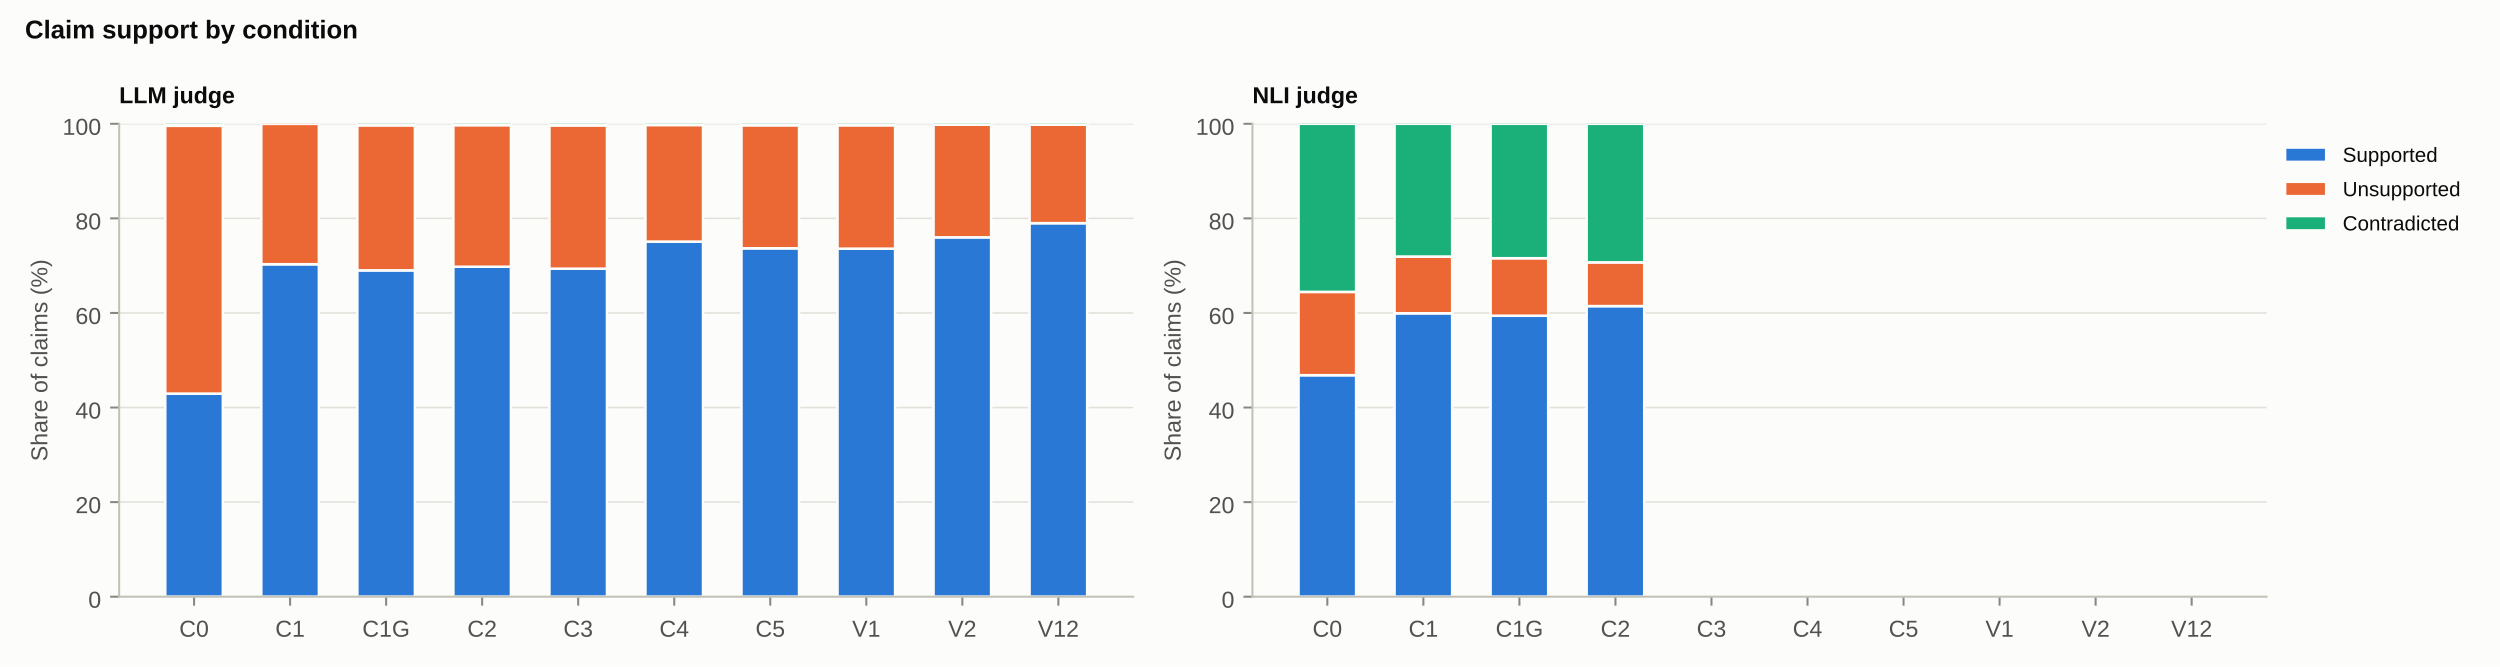
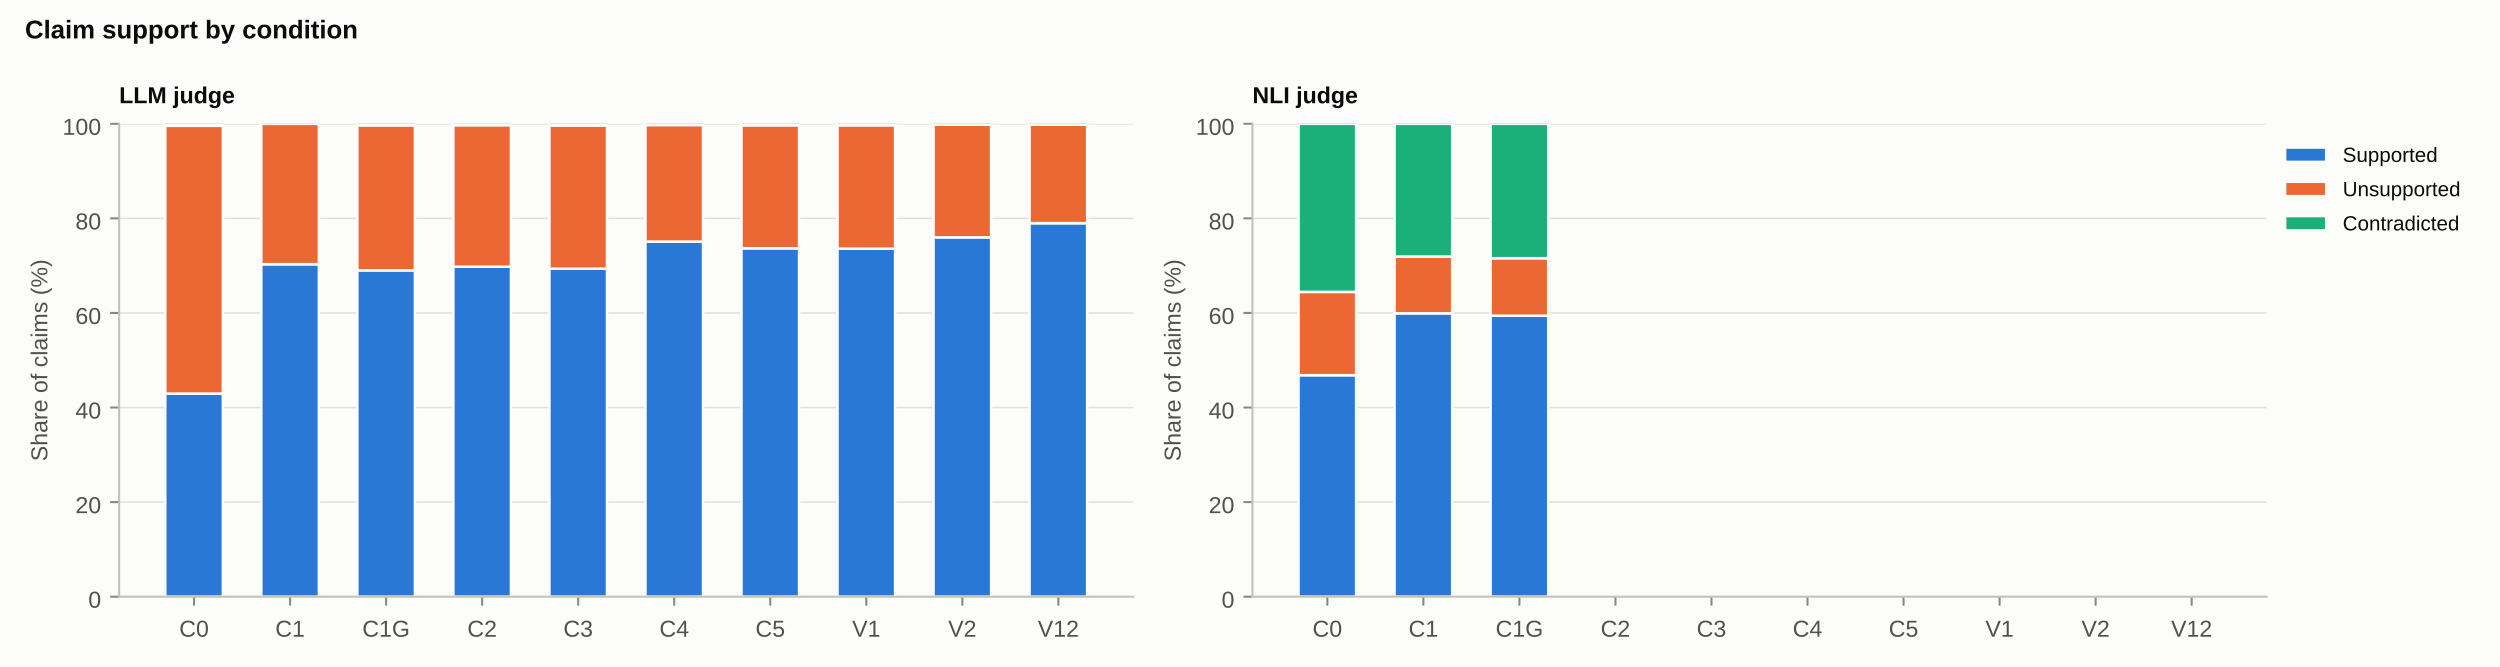
<svg xmlns="http://www.w3.org/2000/svg" xmlns:xlink="http://www.w3.org/1999/xlink" width="972pt" height="259.2pt" viewBox="0 0 972 259.2" version="1.1">
  <defs>
    <style type="text/css">*{stroke-linejoin: round; stroke-linecap: butt}</style>
  </defs>
  <g id="figure_1">
    <g id="patch_1">
      <path d="M 0 259.2  L 972 259.2  L 972 0  L 0 0  z " style="fill: #fcfcfb" />
    </g>
    <g id="axes_1">
      <g id="patch_2">
        <path d="M 46.325 231.995  L 440.62 231.995  L 440.62 48.135  L 46.325 48.135  z " style="fill: #fcfcfb" />
      </g>
      <g id="matplotlib.axis_1">
        <g id="xtick_1">
          <g id="line2d_1">
            <defs>
-               <path id="md20296c66f" d="M 0 0  L 0 3.5  " style="stroke: #898781; stroke-width: 0.8" />
+               <path id="m4a6502b4ae" d="M 0 0  L 0 3.5  " style="stroke: #898781; stroke-width: 0.8" />
            </defs>
            <g>
-               <use xlink:href="#md20296c66f" x="75.449" y="231.995" style="fill: #898781; stroke: #898781; stroke-width: 0.8" />
+               <use xlink:href="#m4a6502b4ae" x="75.449" y="231.995" style="fill: #898781; stroke: #898781; stroke-width: 0.8" />
            </g>
          </g>
          <g id="text_1">
            <text style="font-size: 9px; font-family: 'Helvetica Neue', 'Arial', 'DejaVu Sans', sans-serif; text-anchor: middle; fill: #52514e" x="75.449" y="247.563" transform="rotate(-0 75.44906 247.563)">C0</text>
          </g>
        </g>
        <g id="xtick_2">
          <g id="line2d_2">
            <g>
-               <use xlink:href="#md20296c66f" x="112.788" y="231.995" style="fill: #898781; stroke: #898781; stroke-width: 0.8" />
+               <use xlink:href="#m4a6502b4ae" x="112.788" y="231.995" style="fill: #898781; stroke: #898781; stroke-width: 0.8" />
            </g>
          </g>
          <g id="text_2">
            <text style="font-size: 9px; font-family: 'Helvetica Neue', 'Arial', 'DejaVu Sans', sans-serif; text-anchor: middle; fill: #52514e" x="112.788" y="247.563" transform="rotate(-0 112.7876 247.563)">C1</text>
          </g>
        </g>
        <g id="xtick_3">
          <g id="line2d_3">
            <g>
-               <use xlink:href="#md20296c66f" x="150.126" y="231.995" style="fill: #898781; stroke: #898781; stroke-width: 0.8" />
+               <use xlink:href="#m4a6502b4ae" x="150.126" y="231.995" style="fill: #898781; stroke: #898781; stroke-width: 0.8" />
            </g>
          </g>
          <g id="text_3">
            <text style="font-size: 9px; font-family: 'Helvetica Neue', 'Arial', 'DejaVu Sans', sans-serif; text-anchor: middle; fill: #52514e" x="150.126" y="247.563" transform="rotate(-0 150.1261 247.563)">C1G</text>
          </g>
        </g>
        <g id="xtick_4">
          <g id="line2d_4">
            <g>
-               <use xlink:href="#md20296c66f" x="187.465" y="231.995" style="fill: #898781; stroke: #898781; stroke-width: 0.8" />
+               <use xlink:href="#m4a6502b4ae" x="187.465" y="231.995" style="fill: #898781; stroke: #898781; stroke-width: 0.8" />
            </g>
          </g>
          <g id="text_4">
            <text style="font-size: 9px; font-family: 'Helvetica Neue', 'Arial', 'DejaVu Sans', sans-serif; text-anchor: middle; fill: #52514e" x="187.465" y="247.563" transform="rotate(-0 187.4647 247.563)">C2</text>
          </g>
        </g>
        <g id="xtick_5">
          <g id="line2d_5">
            <g>
-               <use xlink:href="#md20296c66f" x="224.803" y="231.995" style="fill: #898781; stroke: #898781; stroke-width: 0.8" />
+               <use xlink:href="#m4a6502b4ae" x="224.803" y="231.995" style="fill: #898781; stroke: #898781; stroke-width: 0.8" />
            </g>
          </g>
          <g id="text_5">
            <text style="font-size: 9px; font-family: 'Helvetica Neue', 'Arial', 'DejaVu Sans', sans-serif; text-anchor: middle; fill: #52514e" x="224.803" y="247.563" transform="rotate(-0 224.8032 247.563)">C3</text>
          </g>
        </g>
        <g id="xtick_6">
          <g id="line2d_6">
            <g>
-               <use xlink:href="#md20296c66f" x="262.142" y="231.995" style="fill: #898781; stroke: #898781; stroke-width: 0.8" />
+               <use xlink:href="#m4a6502b4ae" x="262.142" y="231.995" style="fill: #898781; stroke: #898781; stroke-width: 0.8" />
            </g>
          </g>
          <g id="text_6">
            <text style="font-size: 9px; font-family: 'Helvetica Neue', 'Arial', 'DejaVu Sans', sans-serif; text-anchor: middle; fill: #52514e" x="262.142" y="247.563" transform="rotate(-0 262.1418 247.563)">C4</text>
          </g>
        </g>
        <g id="xtick_7">
          <g id="line2d_7">
            <g>
-               <use xlink:href="#md20296c66f" x="299.48" y="231.995" style="fill: #898781; stroke: #898781; stroke-width: 0.8" />
+               <use xlink:href="#m4a6502b4ae" x="299.48" y="231.995" style="fill: #898781; stroke: #898781; stroke-width: 0.8" />
            </g>
          </g>
          <g id="text_7">
            <text style="font-size: 9px; font-family: 'Helvetica Neue', 'Arial', 'DejaVu Sans', sans-serif; text-anchor: middle; fill: #52514e" x="299.48" y="247.563" transform="rotate(-0 299.4803 247.563)">C5</text>
          </g>
        </g>
        <g id="xtick_8">
          <g id="line2d_8">
            <g>
-               <use xlink:href="#md20296c66f" x="336.819" y="231.995" style="fill: #898781; stroke: #898781; stroke-width: 0.8" />
+               <use xlink:href="#m4a6502b4ae" x="336.819" y="231.995" style="fill: #898781; stroke: #898781; stroke-width: 0.8" />
            </g>
          </g>
          <g id="text_8">
            <text style="font-size: 9px; font-family: 'Helvetica Neue', 'Arial', 'DejaVu Sans', sans-serif; text-anchor: middle; fill: #52514e" x="336.819" y="247.563" transform="rotate(-0 336.8189 247.563)">V1</text>
          </g>
        </g>
        <g id="xtick_9">
          <g id="line2d_9">
            <g>
-               <use xlink:href="#md20296c66f" x="374.157" y="231.995" style="fill: #898781; stroke: #898781; stroke-width: 0.8" />
+               <use xlink:href="#m4a6502b4ae" x="374.157" y="231.995" style="fill: #898781; stroke: #898781; stroke-width: 0.8" />
            </g>
          </g>
          <g id="text_9">
            <text style="font-size: 9px; font-family: 'Helvetica Neue', 'Arial', 'DejaVu Sans', sans-serif; text-anchor: middle; fill: #52514e" x="374.157" y="247.563" transform="rotate(-0 374.1574 247.563)">V2</text>
          </g>
        </g>
        <g id="xtick_10">
          <g id="line2d_10">
            <g>
-               <use xlink:href="#md20296c66f" x="411.496" y="231.995" style="fill: #898781; stroke: #898781; stroke-width: 0.8" />
+               <use xlink:href="#m4a6502b4ae" x="411.496" y="231.995" style="fill: #898781; stroke: #898781; stroke-width: 0.8" />
            </g>
          </g>
          <g id="text_10">
            <text style="font-size: 9px; font-family: 'Helvetica Neue', 'Arial', 'DejaVu Sans', sans-serif; text-anchor: middle; fill: #52514e" x="411.496" y="247.563" transform="rotate(-0 411.4959 247.563)">V12</text>
          </g>
        </g>
      </g>
      <g id="matplotlib.axis_2">
        <g id="ytick_1">
          <g id="line2d_11">
-             <path d="M 46.325 231.995  L 440.62 231.995  " clip-path="url(#pd734e4da04)" style="fill: none; stroke: #e1e0d9; stroke-width: 0.6; stroke-linecap: square" />
+             <path d="M 46.325 231.995  L 440.62 231.995  " clip-path="url(#pca7b2b2ec9)" style="fill: none; stroke: #e1e0d9; stroke-width: 0.6; stroke-linecap: square" />
          </g>
          <g id="line2d_12">
            <defs>
-               <path id="m1ca0951f02" d="M 0 0  L -3.5 0  " style="stroke: #898781; stroke-width: 0.8" />
+               <path id="m56d57e7779" d="M 0 0  L -3.5 0  " style="stroke: #898781; stroke-width: 0.8" />
            </defs>
            <g>
-               <use xlink:href="#m1ca0951f02" x="46.325" y="231.995" style="fill: #898781; stroke: #898781; stroke-width: 0.8" />
+               <use xlink:href="#m56d57e7779" x="46.325" y="231.995" style="fill: #898781; stroke: #898781; stroke-width: 0.8" />
            </g>
          </g>
          <g id="text_11">
            <text style="font-size: 9px; font-family: 'Helvetica Neue', 'Arial', 'DejaVu Sans', sans-serif; text-anchor: end; fill: #52514e" x="39.325" y="236.279" transform="rotate(-0 39.325 236.279)">0</text>
          </g>
        </g>
        <g id="ytick_2">
          <g id="line2d_13">
-             <path d="M 46.325 195.223  L 440.62 195.223  " clip-path="url(#pd734e4da04)" style="fill: none; stroke: #e1e0d9; stroke-width: 0.6; stroke-linecap: square" />
+             <path d="M 46.325 195.223  L 440.62 195.223  " clip-path="url(#pca7b2b2ec9)" style="fill: none; stroke: #e1e0d9; stroke-width: 0.6; stroke-linecap: square" />
          </g>
          <g id="line2d_14">
            <g>
-               <use xlink:href="#m1ca0951f02" x="46.325" y="195.223" style="fill: #898781; stroke: #898781; stroke-width: 0.8" />
+               <use xlink:href="#m56d57e7779" x="46.325" y="195.223" style="fill: #898781; stroke: #898781; stroke-width: 0.8" />
            </g>
          </g>
          <g id="text_12">
            <text style="font-size: 9px; font-family: 'Helvetica Neue', 'Arial', 'DejaVu Sans', sans-serif; text-anchor: end; fill: #52514e" x="39.325" y="199.507" transform="rotate(-0 39.325 199.507)">20</text>
          </g>
        </g>
        <g id="ytick_3">
          <g id="line2d_15">
-             <path d="M 46.325 158.451  L 440.62 158.451  " clip-path="url(#pd734e4da04)" style="fill: none; stroke: #e1e0d9; stroke-width: 0.6; stroke-linecap: square" />
+             <path d="M 46.325 158.451  L 440.62 158.451  " clip-path="url(#pca7b2b2ec9)" style="fill: none; stroke: #e1e0d9; stroke-width: 0.6; stroke-linecap: square" />
          </g>
          <g id="line2d_16">
            <g>
-               <use xlink:href="#m1ca0951f02" x="46.325" y="158.451" style="fill: #898781; stroke: #898781; stroke-width: 0.8" />
+               <use xlink:href="#m56d57e7779" x="46.325" y="158.451" style="fill: #898781; stroke: #898781; stroke-width: 0.8" />
            </g>
          </g>
          <g id="text_13">
            <text style="font-size: 9px; font-family: 'Helvetica Neue', 'Arial', 'DejaVu Sans', sans-serif; text-anchor: end; fill: #52514e" x="39.325" y="162.735" transform="rotate(-0 39.325 162.735)">40</text>
          </g>
        </g>
        <g id="ytick_4">
          <g id="line2d_17">
-             <path d="M 46.325 121.679  L 440.62 121.679  " clip-path="url(#pd734e4da04)" style="fill: none; stroke: #e1e0d9; stroke-width: 0.6; stroke-linecap: square" />
+             <path d="M 46.325 121.679  L 440.62 121.679  " clip-path="url(#pca7b2b2ec9)" style="fill: none; stroke: #e1e0d9; stroke-width: 0.6; stroke-linecap: square" />
          </g>
          <g id="line2d_18">
            <g>
-               <use xlink:href="#m1ca0951f02" x="46.325" y="121.679" style="fill: #898781; stroke: #898781; stroke-width: 0.8" />
+               <use xlink:href="#m56d57e7779" x="46.325" y="121.679" style="fill: #898781; stroke: #898781; stroke-width: 0.8" />
            </g>
          </g>
          <g id="text_14">
            <text style="font-size: 9px; font-family: 'Helvetica Neue', 'Arial', 'DejaVu Sans', sans-serif; text-anchor: end; fill: #52514e" x="39.325" y="125.963" transform="rotate(-0 39.325 125.963)">60</text>
          </g>
        </g>
        <g id="ytick_5">
          <g id="line2d_19">
-             <path d="M 46.325 84.907  L 440.62 84.907  " clip-path="url(#pd734e4da04)" style="fill: none; stroke: #e1e0d9; stroke-width: 0.6; stroke-linecap: square" />
+             <path d="M 46.325 84.907  L 440.62 84.907  " clip-path="url(#pca7b2b2ec9)" style="fill: none; stroke: #e1e0d9; stroke-width: 0.6; stroke-linecap: square" />
          </g>
          <g id="line2d_20">
            <g>
-               <use xlink:href="#m1ca0951f02" x="46.325" y="84.907" style="fill: #898781; stroke: #898781; stroke-width: 0.8" />
+               <use xlink:href="#m56d57e7779" x="46.325" y="84.907" style="fill: #898781; stroke: #898781; stroke-width: 0.8" />
            </g>
          </g>
          <g id="text_15">
            <text style="font-size: 9px; font-family: 'Helvetica Neue', 'Arial', 'DejaVu Sans', sans-serif; text-anchor: end; fill: #52514e" x="39.325" y="89.191" transform="rotate(-0 39.325 89.191)">80</text>
          </g>
        </g>
        <g id="ytick_6">
          <g id="line2d_21">
-             <path d="M 46.325 48.135  L 440.62 48.135  " clip-path="url(#pd734e4da04)" style="fill: none; stroke: #e1e0d9; stroke-width: 0.6; stroke-linecap: square" />
+             <path d="M 46.325 48.135  L 440.62 48.135  " clip-path="url(#pca7b2b2ec9)" style="fill: none; stroke: #e1e0d9; stroke-width: 0.6; stroke-linecap: square" />
          </g>
          <g id="line2d_22">
            <g>
-               <use xlink:href="#m1ca0951f02" x="46.325" y="48.135" style="fill: #898781; stroke: #898781; stroke-width: 0.8" />
+               <use xlink:href="#m56d57e7779" x="46.325" y="48.135" style="fill: #898781; stroke: #898781; stroke-width: 0.8" />
            </g>
          </g>
          <g id="text_16">
            <text style="font-size: 9px; font-family: 'Helvetica Neue', 'Arial', 'DejaVu Sans', sans-serif; text-anchor: end; fill: #52514e" x="39.325" y="52.419" transform="rotate(-0 39.325 52.419)">100</text>
          </g>
        </g>
        <g id="text_17">
          <text style="font-size: 9px; font-family: 'Helvetica Neue', 'Arial', 'DejaVu Sans', sans-serif; text-anchor: middle; fill: #52514e" x="18.398" y="140.065" transform="rotate(-90 18.39769 140.065)">Share of claims (%)</text>
        </g>
      </g>
      <g id="patch_3">
-         <path d="M 64.248 231.995  L 86.651 231.995  L 86.651 153.038  L 64.248 153.038  z " clip-path="url(#pd734e4da04)" style="fill: #2a78d6; stroke: #fcfcfb; stroke-linejoin: miter" />
+         <path d="M 64.248 231.995  L 86.651 231.995  L 86.651 153.038  L 64.248 153.038  z " clip-path="url(#pca7b2b2ec9)" style="fill: #2a78d6; stroke: #fcfcfb; stroke-linejoin: miter" />
      </g>
      <g id="patch_4">
-         <path d="M 101.586 231.995  L 123.989 231.995  L 123.989 102.733  L 101.586 102.733  z " clip-path="url(#pd734e4da04)" style="fill: #2a78d6; stroke: #fcfcfb; stroke-linejoin: miter" />
+         <path d="M 101.586 231.995  L 123.989 231.995  L 123.989 102.733  L 101.586 102.733  z " clip-path="url(#pca7b2b2ec9)" style="fill: #2a78d6; stroke: #fcfcfb; stroke-linejoin: miter" />
      </g>
      <g id="patch_5">
-         <path d="M 138.925 231.995  L 161.328 231.995  L 161.328 105.115  L 138.925 105.115  z " clip-path="url(#pd734e4da04)" style="fill: #2a78d6; stroke: #fcfcfb; stroke-linejoin: miter" />
+         <path d="M 138.925 231.995  L 161.328 231.995  L 161.328 105.115  L 138.925 105.115  z " clip-path="url(#pca7b2b2ec9)" style="fill: #2a78d6; stroke: #fcfcfb; stroke-linejoin: miter" />
      </g>
      <g id="patch_6">
-         <path d="M 176.263 231.995  L 198.666 231.995  L 198.666 103.709  L 176.263 103.709  z " clip-path="url(#pd734e4da04)" style="fill: #2a78d6; stroke: #fcfcfb; stroke-linejoin: miter" />
+         <path d="M 176.263 231.995  L 198.666 231.995  L 198.666 103.709  L 176.263 103.709  z " clip-path="url(#pca7b2b2ec9)" style="fill: #2a78d6; stroke: #fcfcfb; stroke-linejoin: miter" />
      </g>
      <g id="patch_7">
-         <path d="M 213.602 231.995  L 236.005 231.995  L 236.005 104.467  L 213.602 104.467  z " clip-path="url(#pd734e4da04)" style="fill: #2a78d6; stroke: #fcfcfb; stroke-linejoin: miter" />
+         <path d="M 213.602 231.995  L 236.005 231.995  L 236.005 104.467  L 213.602 104.467  z " clip-path="url(#pca7b2b2ec9)" style="fill: #2a78d6; stroke: #fcfcfb; stroke-linejoin: miter" />
      </g>
      <g id="patch_8">
-         <path d="M 250.94 231.995  L 273.343 231.995  L 273.343 93.945  L 250.94 93.945  z " clip-path="url(#pd734e4da04)" style="fill: #2a78d6; stroke: #fcfcfb; stroke-linejoin: miter" />
+         <path d="M 250.94 231.995  L 273.343 231.995  L 273.343 93.945  L 250.94 93.945  z " clip-path="url(#pca7b2b2ec9)" style="fill: #2a78d6; stroke: #fcfcfb; stroke-linejoin: miter" />
      </g>
      <g id="patch_9">
-         <path d="M 288.279 231.995  L 310.682 231.995  L 310.682 96.539  L 288.279 96.539  z " clip-path="url(#pd734e4da04)" style="fill: #2a78d6; stroke: #fcfcfb; stroke-linejoin: miter" />
+         <path d="M 288.279 231.995  L 310.682 231.995  L 310.682 96.539  L 288.279 96.539  z " clip-path="url(#pca7b2b2ec9)" style="fill: #2a78d6; stroke: #fcfcfb; stroke-linejoin: miter" />
      </g>
      <g id="patch_10">
-         <path d="M 325.617 231.995  L 348.02 231.995  L 348.02 96.695  L 325.617 96.695  z " clip-path="url(#pd734e4da04)" style="fill: #2a78d6; stroke: #fcfcfb; stroke-linejoin: miter" />
+         <path d="M 325.617 231.995  L 348.02 231.995  L 348.02 96.695  L 325.617 96.695  z " clip-path="url(#pca7b2b2ec9)" style="fill: #2a78d6; stroke: #fcfcfb; stroke-linejoin: miter" />
      </g>
      <g id="patch_11">
-         <path d="M 362.956 231.995  L 385.359 231.995  L 385.359 92.275  L 362.956 92.275  z " clip-path="url(#pd734e4da04)" style="fill: #2a78d6; stroke: #fcfcfb; stroke-linejoin: miter" />
+         <path d="M 362.956 231.995  L 385.359 231.995  L 385.359 92.275  L 362.956 92.275  z " clip-path="url(#pca7b2b2ec9)" style="fill: #2a78d6; stroke: #fcfcfb; stroke-linejoin: miter" />
      </g>
      <g id="patch_12">
-         <path d="M 400.294 231.995  L 422.697 231.995  L 422.697 86.767  L 400.294 86.767  z " clip-path="url(#pd734e4da04)" style="fill: #2a78d6; stroke: #fcfcfb; stroke-linejoin: miter" />
+         <path d="M 400.294 231.995  L 422.697 231.995  L 422.697 86.767  L 400.294 86.767  z " clip-path="url(#pca7b2b2ec9)" style="fill: #2a78d6; stroke: #fcfcfb; stroke-linejoin: miter" />
      </g>
      <g id="patch_13">
-         <path d="M 64.248 153.038  L 86.651 153.038  L 86.651 48.897  L 64.248 48.897  z " clip-path="url(#pd734e4da04)" style="fill: #eb6834; stroke: #fcfcfb; stroke-linejoin: miter" />
+         <path d="M 64.248 153.038  L 86.651 153.038  L 86.651 48.897  L 64.248 48.897  z " clip-path="url(#pca7b2b2ec9)" style="fill: #eb6834; stroke: #fcfcfb; stroke-linejoin: miter" />
      </g>
      <g id="patch_14">
-         <path d="M 101.586 102.733  L 123.989 102.733  L 123.989 48.135  L 101.586 48.135  z " clip-path="url(#pd734e4da04)" style="fill: #eb6834; stroke: #fcfcfb; stroke-linejoin: miter" />
+         <path d="M 101.586 102.733  L 123.989 102.733  L 123.989 48.135  L 101.586 48.135  z " clip-path="url(#pca7b2b2ec9)" style="fill: #eb6834; stroke: #fcfcfb; stroke-linejoin: miter" />
      </g>
      <g id="patch_15">
-         <path d="M 138.925 105.115  L 161.328 105.115  L 161.328 48.713  L 138.925 48.713  z " clip-path="url(#pd734e4da04)" style="fill: #eb6834; stroke: #fcfcfb; stroke-linejoin: miter" />
+         <path d="M 138.925 105.115  L 161.328 105.115  L 161.328 48.713  L 138.925 48.713  z " clip-path="url(#pca7b2b2ec9)" style="fill: #eb6834; stroke: #fcfcfb; stroke-linejoin: miter" />
      </g>
      <g id="patch_16">
-         <path d="M 176.263 103.709  L 198.666 103.709  L 198.666 48.642  L 176.263 48.642  z " clip-path="url(#pd734e4da04)" style="fill: #eb6834; stroke: #fcfcfb; stroke-linejoin: miter" />
+         <path d="M 176.263 103.709  L 198.666 103.709  L 198.666 48.642  L 176.263 48.642  z " clip-path="url(#pca7b2b2ec9)" style="fill: #eb6834; stroke: #fcfcfb; stroke-linejoin: miter" />
      </g>
      <g id="patch_17">
-         <path d="M 213.602 104.467  L 236.005 104.467  L 236.005 48.76  L 213.602 48.76  z " clip-path="url(#pd734e4da04)" style="fill: #eb6834; stroke: #fcfcfb; stroke-linejoin: miter" />
+         <path d="M 213.602 104.467  L 236.005 104.467  L 236.005 48.76  L 213.602 48.76  z " clip-path="url(#pca7b2b2ec9)" style="fill: #eb6834; stroke: #fcfcfb; stroke-linejoin: miter" />
      </g>
      <g id="patch_18">
-         <path d="M 250.94 93.945  L 273.343 93.945  L 273.343 48.599  L 250.94 48.599  z " clip-path="url(#pd734e4da04)" style="fill: #eb6834; stroke: #fcfcfb; stroke-linejoin: miter" />
+         <path d="M 250.94 93.945  L 273.343 93.945  L 273.343 48.599  L 250.94 48.599  z " clip-path="url(#pca7b2b2ec9)" style="fill: #eb6834; stroke: #fcfcfb; stroke-linejoin: miter" />
      </g>
      <g id="patch_19">
-         <path d="M 288.279 96.539  L 310.682 96.539  L 310.682 48.687  L 288.279 48.687  z " clip-path="url(#pd734e4da04)" style="fill: #eb6834; stroke: #fcfcfb; stroke-linejoin: miter" />
+         <path d="M 288.279 96.539  L 310.682 96.539  L 310.682 48.687  L 288.279 48.687  z " clip-path="url(#pca7b2b2ec9)" style="fill: #eb6834; stroke: #fcfcfb; stroke-linejoin: miter" />
      </g>
      <g id="patch_20">
-         <path d="M 325.617 96.695  L 348.02 96.695  L 348.02 48.691  L 325.617 48.691  z " clip-path="url(#pd734e4da04)" style="fill: #eb6834; stroke: #fcfcfb; stroke-linejoin: miter" />
+         <path d="M 325.617 96.695  L 348.02 96.695  L 348.02 48.691  L 325.617 48.691  z " clip-path="url(#pca7b2b2ec9)" style="fill: #eb6834; stroke: #fcfcfb; stroke-linejoin: miter" />
      </g>
      <g id="patch_21">
-         <path d="M 362.956 92.275  L 385.359 92.275  L 385.359 48.483  L 362.956 48.483  z " clip-path="url(#pd734e4da04)" style="fill: #eb6834; stroke: #fcfcfb; stroke-linejoin: miter" />
+         <path d="M 362.956 92.275  L 385.359 92.275  L 385.359 48.483  L 362.956 48.483  z " clip-path="url(#pca7b2b2ec9)" style="fill: #eb6834; stroke: #fcfcfb; stroke-linejoin: miter" />
      </g>
      <g id="patch_22">
-         <path d="M 400.294 86.767  L 422.697 86.767  L 422.697 48.493  L 400.294 48.493  z " clip-path="url(#pd734e4da04)" style="fill: #eb6834; stroke: #fcfcfb; stroke-linejoin: miter" />
+         <path d="M 400.294 86.767  L 422.697 86.767  L 422.697 48.493  L 400.294 48.493  z " clip-path="url(#pca7b2b2ec9)" style="fill: #eb6834; stroke: #fcfcfb; stroke-linejoin: miter" />
      </g>
      <g id="patch_23">
-         <path d="M 64.248 48.897  L 86.651 48.897  L 86.651 48.135  L 64.248 48.135  z " clip-path="url(#pd734e4da04)" style="fill: #1baf7a; stroke: #fcfcfb; stroke-linejoin: miter" />
+         <path d="M 64.248 48.897  L 86.651 48.897  L 86.651 48.135  L 64.248 48.135  z " clip-path="url(#pca7b2b2ec9)" style="fill: #1baf7a; stroke: #fcfcfb; stroke-linejoin: miter" />
      </g>
      <g id="patch_24">
-         <path d="M 101.586 48.135  L 123.989 48.135  L 123.989 48.135  L 101.586 48.135  z " clip-path="url(#pd734e4da04)" style="fill: #1baf7a; stroke: #fcfcfb; stroke-linejoin: miter" />
+         <path d="M 101.586 48.135  L 123.989 48.135  L 123.989 48.135  L 101.586 48.135  z " clip-path="url(#pca7b2b2ec9)" style="fill: #1baf7a; stroke: #fcfcfb; stroke-linejoin: miter" />
      </g>
      <g id="patch_25">
-         <path d="M 138.925 48.713  L 161.328 48.713  L 161.328 48.135  L 138.925 48.135  z " clip-path="url(#pd734e4da04)" style="fill: #1baf7a; stroke: #fcfcfb; stroke-linejoin: miter" />
+         <path d="M 138.925 48.713  L 161.328 48.713  L 161.328 48.135  L 138.925 48.135  z " clip-path="url(#pca7b2b2ec9)" style="fill: #1baf7a; stroke: #fcfcfb; stroke-linejoin: miter" />
      </g>
      <g id="patch_26">
-         <path d="M 176.263 48.642  L 198.666 48.642  L 198.666 48.135  L 176.263 48.135  z " clip-path="url(#pd734e4da04)" style="fill: #1baf7a; stroke: #fcfcfb; stroke-linejoin: miter" />
+         <path d="M 176.263 48.642  L 198.666 48.642  L 198.666 48.135  L 176.263 48.135  z " clip-path="url(#pca7b2b2ec9)" style="fill: #1baf7a; stroke: #fcfcfb; stroke-linejoin: miter" />
      </g>
      <g id="patch_27">
-         <path d="M 213.602 48.76  L 236.005 48.76  L 236.005 48.135  L 213.602 48.135  z " clip-path="url(#pd734e4da04)" style="fill: #1baf7a; stroke: #fcfcfb; stroke-linejoin: miter" />
+         <path d="M 213.602 48.76  L 236.005 48.76  L 236.005 48.135  L 213.602 48.135  z " clip-path="url(#pca7b2b2ec9)" style="fill: #1baf7a; stroke: #fcfcfb; stroke-linejoin: miter" />
      </g>
      <g id="patch_28">
-         <path d="M 250.94 48.599  L 273.343 48.599  L 273.343 48.135  L 250.94 48.135  z " clip-path="url(#pd734e4da04)" style="fill: #1baf7a; stroke: #fcfcfb; stroke-linejoin: miter" />
+         <path d="M 250.94 48.599  L 273.343 48.599  L 273.343 48.135  L 250.94 48.135  z " clip-path="url(#pca7b2b2ec9)" style="fill: #1baf7a; stroke: #fcfcfb; stroke-linejoin: miter" />
      </g>
      <g id="patch_29">
-         <path d="M 288.279 48.687  L 310.682 48.687  L 310.682 48.135  L 288.279 48.135  z " clip-path="url(#pd734e4da04)" style="fill: #1baf7a; stroke: #fcfcfb; stroke-linejoin: miter" />
+         <path d="M 288.279 48.687  L 310.682 48.687  L 310.682 48.135  L 288.279 48.135  z " clip-path="url(#pca7b2b2ec9)" style="fill: #1baf7a; stroke: #fcfcfb; stroke-linejoin: miter" />
      </g>
      <g id="patch_30">
-         <path d="M 325.617 48.691  L 348.02 48.691  L 348.02 48.135  L 325.617 48.135  z " clip-path="url(#pd734e4da04)" style="fill: #1baf7a; stroke: #fcfcfb; stroke-linejoin: miter" />
+         <path d="M 325.617 48.691  L 348.02 48.691  L 348.02 48.135  L 325.617 48.135  z " clip-path="url(#pca7b2b2ec9)" style="fill: #1baf7a; stroke: #fcfcfb; stroke-linejoin: miter" />
      </g>
      <g id="patch_31">
-         <path d="M 362.956 48.483  L 385.359 48.483  L 385.359 48.135  L 362.956 48.135  z " clip-path="url(#pd734e4da04)" style="fill: #1baf7a; stroke: #fcfcfb; stroke-linejoin: miter" />
+         <path d="M 362.956 48.483  L 385.359 48.483  L 385.359 48.135  L 362.956 48.135  z " clip-path="url(#pca7b2b2ec9)" style="fill: #1baf7a; stroke: #fcfcfb; stroke-linejoin: miter" />
      </g>
      <g id="patch_32">
-         <path d="M 400.294 48.493  L 422.697 48.493  L 422.697 48.135  L 400.294 48.135  z " clip-path="url(#pd734e4da04)" style="fill: #1baf7a; stroke: #fcfcfb; stroke-linejoin: miter" />
+         <path d="M 400.294 48.493  L 422.697 48.493  L 422.697 48.135  L 400.294 48.135  z " clip-path="url(#pca7b2b2ec9)" style="fill: #1baf7a; stroke: #fcfcfb; stroke-linejoin: miter" />
      </g>
      <g id="patch_33">
        <path d="M 46.325 231.995  L 46.325 48.135  " style="fill: none; stroke: #c3c2b7; stroke-width: 0.8; stroke-linejoin: miter; stroke-linecap: square" />
      </g>
      <g id="patch_34">
        <path d="M 46.325 231.995  L 440.62 231.995  " style="fill: none; stroke: #c3c2b7; stroke-width: 0.8; stroke-linejoin: miter; stroke-linecap: square" />
      </g>
      <g id="text_18">
        <text style="font-weight: 700; font-size: 9px; font-family: 'Helvetica Neue', 'Arial', 'DejaVu Sans', sans-serif; text-anchor: start; fill: #0b0b0b" x="46.325" y="40.135" transform="rotate(-0 46.325 40.135)">LLM judge</text>
      </g>
    </g>
    <g id="axes_2">
      <g id="patch_35">
        <path d="M 486.945 231.995  L 881.24 231.995  L 881.24 48.135  L 486.945 48.135  z " style="fill: #fcfcfb" />
      </g>
      <g id="matplotlib.axis_3">
        <g id="xtick_11">
          <g id="line2d_23">
            <g>
-               <use xlink:href="#md20296c66f" x="516.069" y="231.995" style="fill: #898781; stroke: #898781; stroke-width: 0.8" />
+               <use xlink:href="#m4a6502b4ae" x="516.069" y="231.995" style="fill: #898781; stroke: #898781; stroke-width: 0.8" />
            </g>
          </g>
          <g id="text_19">
            <text style="font-size: 9px; font-family: 'Helvetica Neue', 'Arial', 'DejaVu Sans', sans-serif; text-anchor: middle; fill: #52514e" x="516.069" y="247.563" transform="rotate(-0 516.0691 247.563)">C0</text>
          </g>
        </g>
        <g id="xtick_12">
          <g id="line2d_24">
            <g>
-               <use xlink:href="#md20296c66f" x="553.408" y="231.995" style="fill: #898781; stroke: #898781; stroke-width: 0.8" />
+               <use xlink:href="#m4a6502b4ae" x="553.408" y="231.995" style="fill: #898781; stroke: #898781; stroke-width: 0.8" />
            </g>
          </g>
          <g id="text_20">
            <text style="font-size: 9px; font-family: 'Helvetica Neue', 'Arial', 'DejaVu Sans', sans-serif; text-anchor: middle; fill: #52514e" x="553.408" y="247.563" transform="rotate(-0 553.4076 247.563)">C1</text>
          </g>
        </g>
        <g id="xtick_13">
          <g id="line2d_25">
            <g>
-               <use xlink:href="#md20296c66f" x="590.746" y="231.995" style="fill: #898781; stroke: #898781; stroke-width: 0.8" />
+               <use xlink:href="#m4a6502b4ae" x="590.746" y="231.995" style="fill: #898781; stroke: #898781; stroke-width: 0.8" />
            </g>
          </g>
          <g id="text_21">
            <text style="font-size: 9px; font-family: 'Helvetica Neue', 'Arial', 'DejaVu Sans', sans-serif; text-anchor: middle; fill: #52514e" x="590.746" y="247.563" transform="rotate(-0 590.7461 247.563)">C1G</text>
          </g>
        </g>
        <g id="xtick_14">
          <g id="line2d_26">
            <g>
-               <use xlink:href="#md20296c66f" x="628.085" y="231.995" style="fill: #898781; stroke: #898781; stroke-width: 0.8" />
+               <use xlink:href="#m4a6502b4ae" x="628.085" y="231.995" style="fill: #898781; stroke: #898781; stroke-width: 0.8" />
            </g>
          </g>
          <g id="text_22">
            <text style="font-size: 9px; font-family: 'Helvetica Neue', 'Arial', 'DejaVu Sans', sans-serif; text-anchor: middle; fill: #52514e" x="628.085" y="247.563" transform="rotate(-0 628.0847 247.563)">C2</text>
          </g>
        </g>
        <g id="xtick_15">
          <g id="line2d_27">
            <g>
-               <use xlink:href="#md20296c66f" x="665.423" y="231.995" style="fill: #898781; stroke: #898781; stroke-width: 0.8" />
+               <use xlink:href="#m4a6502b4ae" x="665.423" y="231.995" style="fill: #898781; stroke: #898781; stroke-width: 0.8" />
            </g>
          </g>
          <g id="text_23">
            <text style="font-size: 9px; font-family: 'Helvetica Neue', 'Arial', 'DejaVu Sans', sans-serif; text-anchor: middle; fill: #52514e" x="665.423" y="247.563" transform="rotate(-0 665.4232 247.563)">C3</text>
          </g>
        </g>
        <g id="xtick_16">
          <g id="line2d_28">
            <g>
-               <use xlink:href="#md20296c66f" x="702.762" y="231.995" style="fill: #898781; stroke: #898781; stroke-width: 0.8" />
+               <use xlink:href="#m4a6502b4ae" x="702.762" y="231.995" style="fill: #898781; stroke: #898781; stroke-width: 0.8" />
            </g>
          </g>
          <g id="text_24">
            <text style="font-size: 9px; font-family: 'Helvetica Neue', 'Arial', 'DejaVu Sans', sans-serif; text-anchor: middle; fill: #52514e" x="702.762" y="247.563" transform="rotate(-0 702.7618 247.563)">C4</text>
          </g>
        </g>
        <g id="xtick_17">
          <g id="line2d_29">
            <g>
-               <use xlink:href="#md20296c66f" x="740.1" y="231.995" style="fill: #898781; stroke: #898781; stroke-width: 0.8" />
+               <use xlink:href="#m4a6502b4ae" x="740.1" y="231.995" style="fill: #898781; stroke: #898781; stroke-width: 0.8" />
            </g>
          </g>
          <g id="text_25">
            <text style="font-size: 9px; font-family: 'Helvetica Neue', 'Arial', 'DejaVu Sans', sans-serif; text-anchor: middle; fill: #52514e" x="740.1" y="247.563" transform="rotate(-0 740.1003 247.563)">C5</text>
          </g>
        </g>
        <g id="xtick_18">
          <g id="line2d_30">
            <g>
-               <use xlink:href="#md20296c66f" x="777.439" y="231.995" style="fill: #898781; stroke: #898781; stroke-width: 0.8" />
+               <use xlink:href="#m4a6502b4ae" x="777.439" y="231.995" style="fill: #898781; stroke: #898781; stroke-width: 0.8" />
            </g>
          </g>
          <g id="text_26">
            <text style="font-size: 9px; font-family: 'Helvetica Neue', 'Arial', 'DejaVu Sans', sans-serif; text-anchor: middle; fill: #52514e" x="777.439" y="247.563" transform="rotate(-0 777.4389 247.563)">V1</text>
          </g>
        </g>
        <g id="xtick_19">
          <g id="line2d_31">
            <g>
-               <use xlink:href="#md20296c66f" x="814.777" y="231.995" style="fill: #898781; stroke: #898781; stroke-width: 0.8" />
+               <use xlink:href="#m4a6502b4ae" x="814.777" y="231.995" style="fill: #898781; stroke: #898781; stroke-width: 0.8" />
            </g>
          </g>
          <g id="text_27">
            <text style="font-size: 9px; font-family: 'Helvetica Neue', 'Arial', 'DejaVu Sans', sans-serif; text-anchor: middle; fill: #52514e" x="814.777" y="247.563" transform="rotate(-0 814.7774 247.563)">V2</text>
          </g>
        </g>
        <g id="xtick_20">
          <g id="line2d_32">
            <g>
-               <use xlink:href="#md20296c66f" x="852.116" y="231.995" style="fill: #898781; stroke: #898781; stroke-width: 0.8" />
+               <use xlink:href="#m4a6502b4ae" x="852.116" y="231.995" style="fill: #898781; stroke: #898781; stroke-width: 0.8" />
            </g>
          </g>
          <g id="text_28">
            <text style="font-size: 9px; font-family: 'Helvetica Neue', 'Arial', 'DejaVu Sans', sans-serif; text-anchor: middle; fill: #52514e" x="852.116" y="247.563" transform="rotate(-0 852.1159 247.563)">V12</text>
          </g>
        </g>
      </g>
      <g id="matplotlib.axis_4">
        <g id="ytick_7">
          <g id="line2d_33">
-             <path d="M 486.945 231.995  L 881.24 231.995  " clip-path="url(#p1956a570d6)" style="fill: none; stroke: #e1e0d9; stroke-width: 0.6; stroke-linecap: square" />
+             <path d="M 486.945 231.995  L 881.24 231.995  " clip-path="url(#p4caa29ef63)" style="fill: none; stroke: #e1e0d9; stroke-width: 0.6; stroke-linecap: square" />
          </g>
          <g id="line2d_34">
            <g>
-               <use xlink:href="#m1ca0951f02" x="486.945" y="231.995" style="fill: #898781; stroke: #898781; stroke-width: 0.8" />
+               <use xlink:href="#m56d57e7779" x="486.945" y="231.995" style="fill: #898781; stroke: #898781; stroke-width: 0.8" />
            </g>
          </g>
          <g id="text_29">
            <text style="font-size: 9px; font-family: 'Helvetica Neue', 'Arial', 'DejaVu Sans', sans-serif; text-anchor: end; fill: #52514e" x="479.945" y="236.279" transform="rotate(-0 479.945 236.279)">0</text>
          </g>
        </g>
        <g id="ytick_8">
          <g id="line2d_35">
-             <path d="M 486.945 195.223  L 881.24 195.223  " clip-path="url(#p1956a570d6)" style="fill: none; stroke: #e1e0d9; stroke-width: 0.6; stroke-linecap: square" />
+             <path d="M 486.945 195.223  L 881.24 195.223  " clip-path="url(#p4caa29ef63)" style="fill: none; stroke: #e1e0d9; stroke-width: 0.6; stroke-linecap: square" />
          </g>
          <g id="line2d_36">
            <g>
-               <use xlink:href="#m1ca0951f02" x="486.945" y="195.223" style="fill: #898781; stroke: #898781; stroke-width: 0.8" />
+               <use xlink:href="#m56d57e7779" x="486.945" y="195.223" style="fill: #898781; stroke: #898781; stroke-width: 0.8" />
            </g>
          </g>
          <g id="text_30">
            <text style="font-size: 9px; font-family: 'Helvetica Neue', 'Arial', 'DejaVu Sans', sans-serif; text-anchor: end; fill: #52514e" x="479.945" y="199.507" transform="rotate(-0 479.945 199.507)">20</text>
          </g>
        </g>
        <g id="ytick_9">
          <g id="line2d_37">
-             <path d="M 486.945 158.451  L 881.24 158.451  " clip-path="url(#p1956a570d6)" style="fill: none; stroke: #e1e0d9; stroke-width: 0.6; stroke-linecap: square" />
+             <path d="M 486.945 158.451  L 881.24 158.451  " clip-path="url(#p4caa29ef63)" style="fill: none; stroke: #e1e0d9; stroke-width: 0.6; stroke-linecap: square" />
          </g>
          <g id="line2d_38">
            <g>
-               <use xlink:href="#m1ca0951f02" x="486.945" y="158.451" style="fill: #898781; stroke: #898781; stroke-width: 0.8" />
+               <use xlink:href="#m56d57e7779" x="486.945" y="158.451" style="fill: #898781; stroke: #898781; stroke-width: 0.8" />
            </g>
          </g>
          <g id="text_31">
            <text style="font-size: 9px; font-family: 'Helvetica Neue', 'Arial', 'DejaVu Sans', sans-serif; text-anchor: end; fill: #52514e" x="479.945" y="162.735" transform="rotate(-0 479.945 162.735)">40</text>
          </g>
        </g>
        <g id="ytick_10">
          <g id="line2d_39">
-             <path d="M 486.945 121.679  L 881.24 121.679  " clip-path="url(#p1956a570d6)" style="fill: none; stroke: #e1e0d9; stroke-width: 0.6; stroke-linecap: square" />
+             <path d="M 486.945 121.679  L 881.24 121.679  " clip-path="url(#p4caa29ef63)" style="fill: none; stroke: #e1e0d9; stroke-width: 0.6; stroke-linecap: square" />
          </g>
          <g id="line2d_40">
            <g>
-               <use xlink:href="#m1ca0951f02" x="486.945" y="121.679" style="fill: #898781; stroke: #898781; stroke-width: 0.8" />
+               <use xlink:href="#m56d57e7779" x="486.945" y="121.679" style="fill: #898781; stroke: #898781; stroke-width: 0.8" />
            </g>
          </g>
          <g id="text_32">
            <text style="font-size: 9px; font-family: 'Helvetica Neue', 'Arial', 'DejaVu Sans', sans-serif; text-anchor: end; fill: #52514e" x="479.945" y="125.963" transform="rotate(-0 479.945 125.963)">60</text>
          </g>
        </g>
        <g id="ytick_11">
          <g id="line2d_41">
-             <path d="M 486.945 84.907  L 881.24 84.907  " clip-path="url(#p1956a570d6)" style="fill: none; stroke: #e1e0d9; stroke-width: 0.6; stroke-linecap: square" />
+             <path d="M 486.945 84.907  L 881.24 84.907  " clip-path="url(#p4caa29ef63)" style="fill: none; stroke: #e1e0d9; stroke-width: 0.6; stroke-linecap: square" />
          </g>
          <g id="line2d_42">
            <g>
-               <use xlink:href="#m1ca0951f02" x="486.945" y="84.907" style="fill: #898781; stroke: #898781; stroke-width: 0.8" />
+               <use xlink:href="#m56d57e7779" x="486.945" y="84.907" style="fill: #898781; stroke: #898781; stroke-width: 0.8" />
            </g>
          </g>
          <g id="text_33">
            <text style="font-size: 9px; font-family: 'Helvetica Neue', 'Arial', 'DejaVu Sans', sans-serif; text-anchor: end; fill: #52514e" x="479.945" y="89.191" transform="rotate(-0 479.945 89.191)">80</text>
          </g>
        </g>
        <g id="ytick_12">
          <g id="line2d_43">
-             <path d="M 486.945 48.135  L 881.24 48.135  " clip-path="url(#p1956a570d6)" style="fill: none; stroke: #e1e0d9; stroke-width: 0.6; stroke-linecap: square" />
+             <path d="M 486.945 48.135  L 881.24 48.135  " clip-path="url(#p4caa29ef63)" style="fill: none; stroke: #e1e0d9; stroke-width: 0.6; stroke-linecap: square" />
          </g>
          <g id="line2d_44">
            <g>
-               <use xlink:href="#m1ca0951f02" x="486.945" y="48.135" style="fill: #898781; stroke: #898781; stroke-width: 0.8" />
+               <use xlink:href="#m56d57e7779" x="486.945" y="48.135" style="fill: #898781; stroke: #898781; stroke-width: 0.8" />
            </g>
          </g>
          <g id="text_34">
            <text style="font-size: 9px; font-family: 'Helvetica Neue', 'Arial', 'DejaVu Sans', sans-serif; text-anchor: end; fill: #52514e" x="479.945" y="52.419" transform="rotate(-0 479.945 52.419)">100</text>
          </g>
        </g>
        <g id="text_35">
          <text style="font-size: 9px; font-family: 'Helvetica Neue', 'Arial', 'DejaVu Sans', sans-serif; text-anchor: middle; fill: #52514e" x="459.018" y="140.065" transform="rotate(-90 459.0177 140.065)">Share of claims (%)</text>
        </g>
      </g>
      <g id="patch_36">
-         <path d="M 504.868 231.995  L 527.271 231.995  L 527.271 145.879  L 504.868 145.879  z " clip-path="url(#p1956a570d6)" style="fill: #2a78d6; stroke: #fcfcfb; stroke-linejoin: miter" />
+         <path d="M 504.868 231.995  L 527.271 231.995  L 527.271 145.879  L 504.868 145.879  z " clip-path="url(#p4caa29ef63)" style="fill: #2a78d6; stroke: #fcfcfb; stroke-linejoin: miter" />
      </g>
      <g id="patch_37">
-         <path d="M 542.206 231.995  L 564.609 231.995  L 564.609 121.806  L 542.206 121.806  z " clip-path="url(#p1956a570d6)" style="fill: #2a78d6; stroke: #fcfcfb; stroke-linejoin: miter" />
+         <path d="M 542.206 231.995  L 564.609 231.995  L 564.609 121.806  L 542.206 121.806  z " clip-path="url(#p4caa29ef63)" style="fill: #2a78d6; stroke: #fcfcfb; stroke-linejoin: miter" />
      </g>
      <g id="patch_38">
-         <path d="M 579.545 231.995  L 601.948 231.995  L 601.948 122.759  L 579.545 122.759  z " clip-path="url(#p1956a570d6)" style="fill: #2a78d6; stroke: #fcfcfb; stroke-linejoin: miter" />
+         <path d="M 579.545 231.995  L 601.948 231.995  L 601.948 122.759  L 579.545 122.759  z " clip-path="url(#p4caa29ef63)" style="fill: #2a78d6; stroke: #fcfcfb; stroke-linejoin: miter" />
      </g>
      <g id="patch_39">
-         <path d="M 616.883 231.995  L 639.286 231.995  L 639.286 119.011  L 616.883 119.011  z " clip-path="url(#p1956a570d6)" style="fill: #2a78d6; stroke: #fcfcfb; stroke-linejoin: miter" />
+         <path d="M 616.883 231.995  L 639.286 231.995  L 639.286 231.995  L 616.883 231.995  z " clip-path="url(#p4caa29ef63)" style="fill: #2a78d6; stroke: #fcfcfb; stroke-linejoin: miter" />
      </g>
      <g id="patch_40">
-         <path d="M 654.222 231.995  L 676.625 231.995  L 676.625 231.995  L 654.222 231.995  z " clip-path="url(#p1956a570d6)" style="fill: #2a78d6; stroke: #fcfcfb; stroke-linejoin: miter" />
+         <path d="M 654.222 231.995  L 676.625 231.995  L 676.625 231.995  L 654.222 231.995  z " clip-path="url(#p4caa29ef63)" style="fill: #2a78d6; stroke: #fcfcfb; stroke-linejoin: miter" />
      </g>
      <g id="patch_41">
-         <path d="M 691.56 231.995  L 713.963 231.995  L 713.963 231.995  L 691.56 231.995  z " clip-path="url(#p1956a570d6)" style="fill: #2a78d6; stroke: #fcfcfb; stroke-linejoin: miter" />
+         <path d="M 691.56 231.995  L 713.963 231.995  L 713.963 231.995  L 691.56 231.995  z " clip-path="url(#p4caa29ef63)" style="fill: #2a78d6; stroke: #fcfcfb; stroke-linejoin: miter" />
      </g>
      <g id="patch_42">
-         <path d="M 728.899 231.995  L 751.302 231.995  L 751.302 231.995  L 728.899 231.995  z " clip-path="url(#p1956a570d6)" style="fill: #2a78d6; stroke: #fcfcfb; stroke-linejoin: miter" />
+         <path d="M 728.899 231.995  L 751.302 231.995  L 751.302 231.995  L 728.899 231.995  z " clip-path="url(#p4caa29ef63)" style="fill: #2a78d6; stroke: #fcfcfb; stroke-linejoin: miter" />
      </g>
      <g id="patch_43">
-         <path d="M 766.237 231.995  L 788.64 231.995  L 788.64 231.995  L 766.237 231.995  z " clip-path="url(#p1956a570d6)" style="fill: #2a78d6; stroke: #fcfcfb; stroke-linejoin: miter" />
+         <path d="M 766.237 231.995  L 788.64 231.995  L 788.64 231.995  L 766.237 231.995  z " clip-path="url(#p4caa29ef63)" style="fill: #2a78d6; stroke: #fcfcfb; stroke-linejoin: miter" />
      </g>
      <g id="patch_44">
-         <path d="M 803.576 231.995  L 825.979 231.995  L 825.979 231.995  L 803.576 231.995  z " clip-path="url(#p1956a570d6)" style="fill: #2a78d6; stroke: #fcfcfb; stroke-linejoin: miter" />
+         <path d="M 803.576 231.995  L 825.979 231.995  L 825.979 231.995  L 803.576 231.995  z " clip-path="url(#p4caa29ef63)" style="fill: #2a78d6; stroke: #fcfcfb; stroke-linejoin: miter" />
      </g>
      <g id="patch_45">
-         <path d="M 840.914 231.995  L 863.317 231.995  L 863.317 231.995  L 840.914 231.995  z " clip-path="url(#p1956a570d6)" style="fill: #2a78d6; stroke: #fcfcfb; stroke-linejoin: miter" />
+         <path d="M 840.914 231.995  L 863.317 231.995  L 863.317 231.995  L 840.914 231.995  z " clip-path="url(#p4caa29ef63)" style="fill: #2a78d6; stroke: #fcfcfb; stroke-linejoin: miter" />
      </g>
      <g id="patch_46">
-         <path d="M 504.868 145.879  L 527.271 145.879  L 527.271 113.484  L 504.868 113.484  z " clip-path="url(#p1956a570d6)" style="fill: #eb6834; stroke: #fcfcfb; stroke-linejoin: miter" />
+         <path d="M 504.868 145.879  L 527.271 145.879  L 527.271 113.484  L 504.868 113.484  z " clip-path="url(#p4caa29ef63)" style="fill: #eb6834; stroke: #fcfcfb; stroke-linejoin: miter" />
      </g>
      <g id="patch_47">
-         <path d="M 542.206 121.806  L 564.609 121.806  L 564.609 99.75  L 542.206 99.75  z " clip-path="url(#p1956a570d6)" style="fill: #eb6834; stroke: #fcfcfb; stroke-linejoin: miter" />
+         <path d="M 542.206 121.806  L 564.609 121.806  L 564.609 99.75  L 542.206 99.75  z " clip-path="url(#p4caa29ef63)" style="fill: #eb6834; stroke: #fcfcfb; stroke-linejoin: miter" />
      </g>
      <g id="patch_48">
-         <path d="M 579.545 122.759  L 601.948 122.759  L 601.948 100.391  L 579.545 100.391  z " clip-path="url(#p1956a570d6)" style="fill: #eb6834; stroke: #fcfcfb; stroke-linejoin: miter" />
+         <path d="M 579.545 122.759  L 601.948 122.759  L 601.948 100.391  L 579.545 100.391  z " clip-path="url(#p4caa29ef63)" style="fill: #eb6834; stroke: #fcfcfb; stroke-linejoin: miter" />
      </g>
      <g id="patch_49">
-         <path d="M 616.883 119.011  L 639.286 119.011  L 639.286 102.011  L 616.883 102.011  z " clip-path="url(#p1956a570d6)" style="fill: #eb6834; stroke: #fcfcfb; stroke-linejoin: miter" />
+         <path d="M 616.883 231.995  L 639.286 231.995  L 639.286 231.995  L 616.883 231.995  z " clip-path="url(#p4caa29ef63)" style="fill: #eb6834; stroke: #fcfcfb; stroke-linejoin: miter" />
      </g>
      <g id="patch_50">
-         <path d="M 654.222 231.995  L 676.625 231.995  L 676.625 231.995  L 654.222 231.995  z " clip-path="url(#p1956a570d6)" style="fill: #eb6834; stroke: #fcfcfb; stroke-linejoin: miter" />
+         <path d="M 654.222 231.995  L 676.625 231.995  L 676.625 231.995  L 654.222 231.995  z " clip-path="url(#p4caa29ef63)" style="fill: #eb6834; stroke: #fcfcfb; stroke-linejoin: miter" />
      </g>
      <g id="patch_51">
-         <path d="M 691.56 231.995  L 713.963 231.995  L 713.963 231.995  L 691.56 231.995  z " clip-path="url(#p1956a570d6)" style="fill: #eb6834; stroke: #fcfcfb; stroke-linejoin: miter" />
+         <path d="M 691.56 231.995  L 713.963 231.995  L 713.963 231.995  L 691.56 231.995  z " clip-path="url(#p4caa29ef63)" style="fill: #eb6834; stroke: #fcfcfb; stroke-linejoin: miter" />
      </g>
      <g id="patch_52">
-         <path d="M 728.899 231.995  L 751.302 231.995  L 751.302 231.995  L 728.899 231.995  z " clip-path="url(#p1956a570d6)" style="fill: #eb6834; stroke: #fcfcfb; stroke-linejoin: miter" />
+         <path d="M 728.899 231.995  L 751.302 231.995  L 751.302 231.995  L 728.899 231.995  z " clip-path="url(#p4caa29ef63)" style="fill: #eb6834; stroke: #fcfcfb; stroke-linejoin: miter" />
      </g>
      <g id="patch_53">
-         <path d="M 766.237 231.995  L 788.64 231.995  L 788.64 231.995  L 766.237 231.995  z " clip-path="url(#p1956a570d6)" style="fill: #eb6834; stroke: #fcfcfb; stroke-linejoin: miter" />
+         <path d="M 766.237 231.995  L 788.64 231.995  L 788.64 231.995  L 766.237 231.995  z " clip-path="url(#p4caa29ef63)" style="fill: #eb6834; stroke: #fcfcfb; stroke-linejoin: miter" />
      </g>
      <g id="patch_54">
-         <path d="M 803.576 231.995  L 825.979 231.995  L 825.979 231.995  L 803.576 231.995  z " clip-path="url(#p1956a570d6)" style="fill: #eb6834; stroke: #fcfcfb; stroke-linejoin: miter" />
+         <path d="M 803.576 231.995  L 825.979 231.995  L 825.979 231.995  L 803.576 231.995  z " clip-path="url(#p4caa29ef63)" style="fill: #eb6834; stroke: #fcfcfb; stroke-linejoin: miter" />
      </g>
      <g id="patch_55">
-         <path d="M 840.914 231.995  L 863.317 231.995  L 863.317 231.995  L 840.914 231.995  z " clip-path="url(#p1956a570d6)" style="fill: #eb6834; stroke: #fcfcfb; stroke-linejoin: miter" />
+         <path d="M 840.914 231.995  L 863.317 231.995  L 863.317 231.995  L 840.914 231.995  z " clip-path="url(#p4caa29ef63)" style="fill: #eb6834; stroke: #fcfcfb; stroke-linejoin: miter" />
      </g>
      <g id="patch_56">
-         <path d="M 504.868 113.484  L 527.271 113.484  L 527.271 48.135  L 504.868 48.135  z " clip-path="url(#p1956a570d6)" style="fill: #1baf7a; stroke: #fcfcfb; stroke-linejoin: miter" />
+         <path d="M 504.868 113.484  L 527.271 113.484  L 527.271 48.135  L 504.868 48.135  z " clip-path="url(#p4caa29ef63)" style="fill: #1baf7a; stroke: #fcfcfb; stroke-linejoin: miter" />
      </g>
      <g id="patch_57">
-         <path d="M 542.206 99.75  L 564.609 99.75  L 564.609 48.135  L 542.206 48.135  z " clip-path="url(#p1956a570d6)" style="fill: #1baf7a; stroke: #fcfcfb; stroke-linejoin: miter" />
+         <path d="M 542.206 99.75  L 564.609 99.75  L 564.609 48.135  L 542.206 48.135  z " clip-path="url(#p4caa29ef63)" style="fill: #1baf7a; stroke: #fcfcfb; stroke-linejoin: miter" />
      </g>
      <g id="patch_58">
-         <path d="M 579.545 100.391  L 601.948 100.391  L 601.948 48.135  L 579.545 48.135  z " clip-path="url(#p1956a570d6)" style="fill: #1baf7a; stroke: #fcfcfb; stroke-linejoin: miter" />
+         <path d="M 579.545 100.391  L 601.948 100.391  L 601.948 48.135  L 579.545 48.135  z " clip-path="url(#p4caa29ef63)" style="fill: #1baf7a; stroke: #fcfcfb; stroke-linejoin: miter" />
      </g>
      <g id="patch_59">
-         <path d="M 616.883 102.011  L 639.286 102.011  L 639.286 48.135  L 616.883 48.135  z " clip-path="url(#p1956a570d6)" style="fill: #1baf7a; stroke: #fcfcfb; stroke-linejoin: miter" />
+         <path d="M 616.883 231.995  L 639.286 231.995  L 639.286 231.995  L 616.883 231.995  z " clip-path="url(#p4caa29ef63)" style="fill: #1baf7a; stroke: #fcfcfb; stroke-linejoin: miter" />
      </g>
      <g id="patch_60">
-         <path d="M 654.222 231.995  L 676.625 231.995  L 676.625 231.995  L 654.222 231.995  z " clip-path="url(#p1956a570d6)" style="fill: #1baf7a; stroke: #fcfcfb; stroke-linejoin: miter" />
+         <path d="M 654.222 231.995  L 676.625 231.995  L 676.625 231.995  L 654.222 231.995  z " clip-path="url(#p4caa29ef63)" style="fill: #1baf7a; stroke: #fcfcfb; stroke-linejoin: miter" />
      </g>
      <g id="patch_61">
-         <path d="M 691.56 231.995  L 713.963 231.995  L 713.963 231.995  L 691.56 231.995  z " clip-path="url(#p1956a570d6)" style="fill: #1baf7a; stroke: #fcfcfb; stroke-linejoin: miter" />
+         <path d="M 691.56 231.995  L 713.963 231.995  L 713.963 231.995  L 691.56 231.995  z " clip-path="url(#p4caa29ef63)" style="fill: #1baf7a; stroke: #fcfcfb; stroke-linejoin: miter" />
      </g>
      <g id="patch_62">
-         <path d="M 728.899 231.995  L 751.302 231.995  L 751.302 231.995  L 728.899 231.995  z " clip-path="url(#p1956a570d6)" style="fill: #1baf7a; stroke: #fcfcfb; stroke-linejoin: miter" />
+         <path d="M 728.899 231.995  L 751.302 231.995  L 751.302 231.995  L 728.899 231.995  z " clip-path="url(#p4caa29ef63)" style="fill: #1baf7a; stroke: #fcfcfb; stroke-linejoin: miter" />
      </g>
      <g id="patch_63">
-         <path d="M 766.237 231.995  L 788.64 231.995  L 788.64 231.995  L 766.237 231.995  z " clip-path="url(#p1956a570d6)" style="fill: #1baf7a; stroke: #fcfcfb; stroke-linejoin: miter" />
+         <path d="M 766.237 231.995  L 788.64 231.995  L 788.64 231.995  L 766.237 231.995  z " clip-path="url(#p4caa29ef63)" style="fill: #1baf7a; stroke: #fcfcfb; stroke-linejoin: miter" />
      </g>
      <g id="patch_64">
-         <path d="M 803.576 231.995  L 825.979 231.995  L 825.979 231.995  L 803.576 231.995  z " clip-path="url(#p1956a570d6)" style="fill: #1baf7a; stroke: #fcfcfb; stroke-linejoin: miter" />
+         <path d="M 803.576 231.995  L 825.979 231.995  L 825.979 231.995  L 803.576 231.995  z " clip-path="url(#p4caa29ef63)" style="fill: #1baf7a; stroke: #fcfcfb; stroke-linejoin: miter" />
      </g>
      <g id="patch_65">
-         <path d="M 840.914 231.995  L 863.317 231.995  L 863.317 231.995  L 840.914 231.995  z " clip-path="url(#p1956a570d6)" style="fill: #1baf7a; stroke: #fcfcfb; stroke-linejoin: miter" />
+         <path d="M 840.914 231.995  L 863.317 231.995  L 863.317 231.995  L 840.914 231.995  z " clip-path="url(#p4caa29ef63)" style="fill: #1baf7a; stroke: #fcfcfb; stroke-linejoin: miter" />
      </g>
      <g id="patch_66">
        <path d="M 486.945 231.995  L 486.945 48.135  " style="fill: none; stroke: #c3c2b7; stroke-width: 0.8; stroke-linejoin: miter; stroke-linecap: square" />
      </g>
      <g id="patch_67">
        <path d="M 486.945 231.995  L 881.24 231.995  " style="fill: none; stroke: #c3c2b7; stroke-width: 0.8; stroke-linejoin: miter; stroke-linecap: square" />
      </g>
      <g id="text_36">
        <text style="font-weight: 700; font-size: 9px; font-family: 'Helvetica Neue', 'Arial', 'DejaVu Sans', sans-serif; text-anchor: start; fill: #0b0b0b" x="486.945" y="40.135" transform="rotate(-0 486.945 40.135)">NLI judge</text>
      </g>
      <g id="legend_1">
        <g id="patch_68">
          <path d="M 888.44 62.951  L 904.44 62.951  L 904.44 57.351  L 888.44 57.351  z " style="fill: #2a78d6; stroke: #fcfcfb; stroke-linejoin: miter" />
        </g>
        <g id="text_37">
          <text style="font-size: 8px; font-family: 'Helvetica Neue', 'Arial', 'DejaVu Sans', sans-serif; text-anchor: start; fill: #0b0b0b" x="910.84" y="62.951" transform="rotate(-0 910.84 62.951)">Supported</text>
        </g>
        <g id="patch_69">
          <path d="M 888.44 76.271  L 904.44 76.271  L 904.44 70.671  L 888.44 70.671  z " style="fill: #eb6834; stroke: #fcfcfb; stroke-linejoin: miter" />
        </g>
        <g id="text_38">
          <text style="font-size: 8px; font-family: 'Helvetica Neue', 'Arial', 'DejaVu Sans', sans-serif; text-anchor: start; fill: #0b0b0b" x="910.84" y="76.271" transform="rotate(-0 910.84 76.271)">Unsupported</text>
        </g>
        <g id="patch_70">
          <path d="M 888.44 89.591  L 904.44 89.591  L 904.44 83.991  L 888.44 83.991  z " style="fill: #1baf7a; stroke: #fcfcfb; stroke-linejoin: miter" />
        </g>
        <g id="text_39">
          <text style="font-size: 8px; font-family: 'Helvetica Neue', 'Arial', 'DejaVu Sans', sans-serif; text-anchor: start; fill: #0b0b0b" x="910.84" y="89.591" transform="rotate(-0 910.84 89.591)">Contradicted</text>
        </g>
      </g>
    </g>
    <g id="text_40">
      <text style="font-weight: 700; font-size: 10px; font-family: 'Helvetica Neue', 'Arial', 'DejaVu Sans', sans-serif; text-anchor: start; fill: #0b0b0b" x="9.72" y="14.934" transform="rotate(-0 9.72 14.934)">Claim support by condition</text>
    </g>
  </g>
  <defs>
-     <clipPath id="pd734e4da04">
+     <clipPath id="pca7b2b2ec9">
      <rect x="46.325" y="48.135" width="394.295" height="183.86" />
    </clipPath>
-     <clipPath id="p1956a570d6">
+     <clipPath id="p4caa29ef63">
      <rect x="486.945" y="48.135" width="394.295" height="183.86" />
    </clipPath>
  </defs>
</svg>
